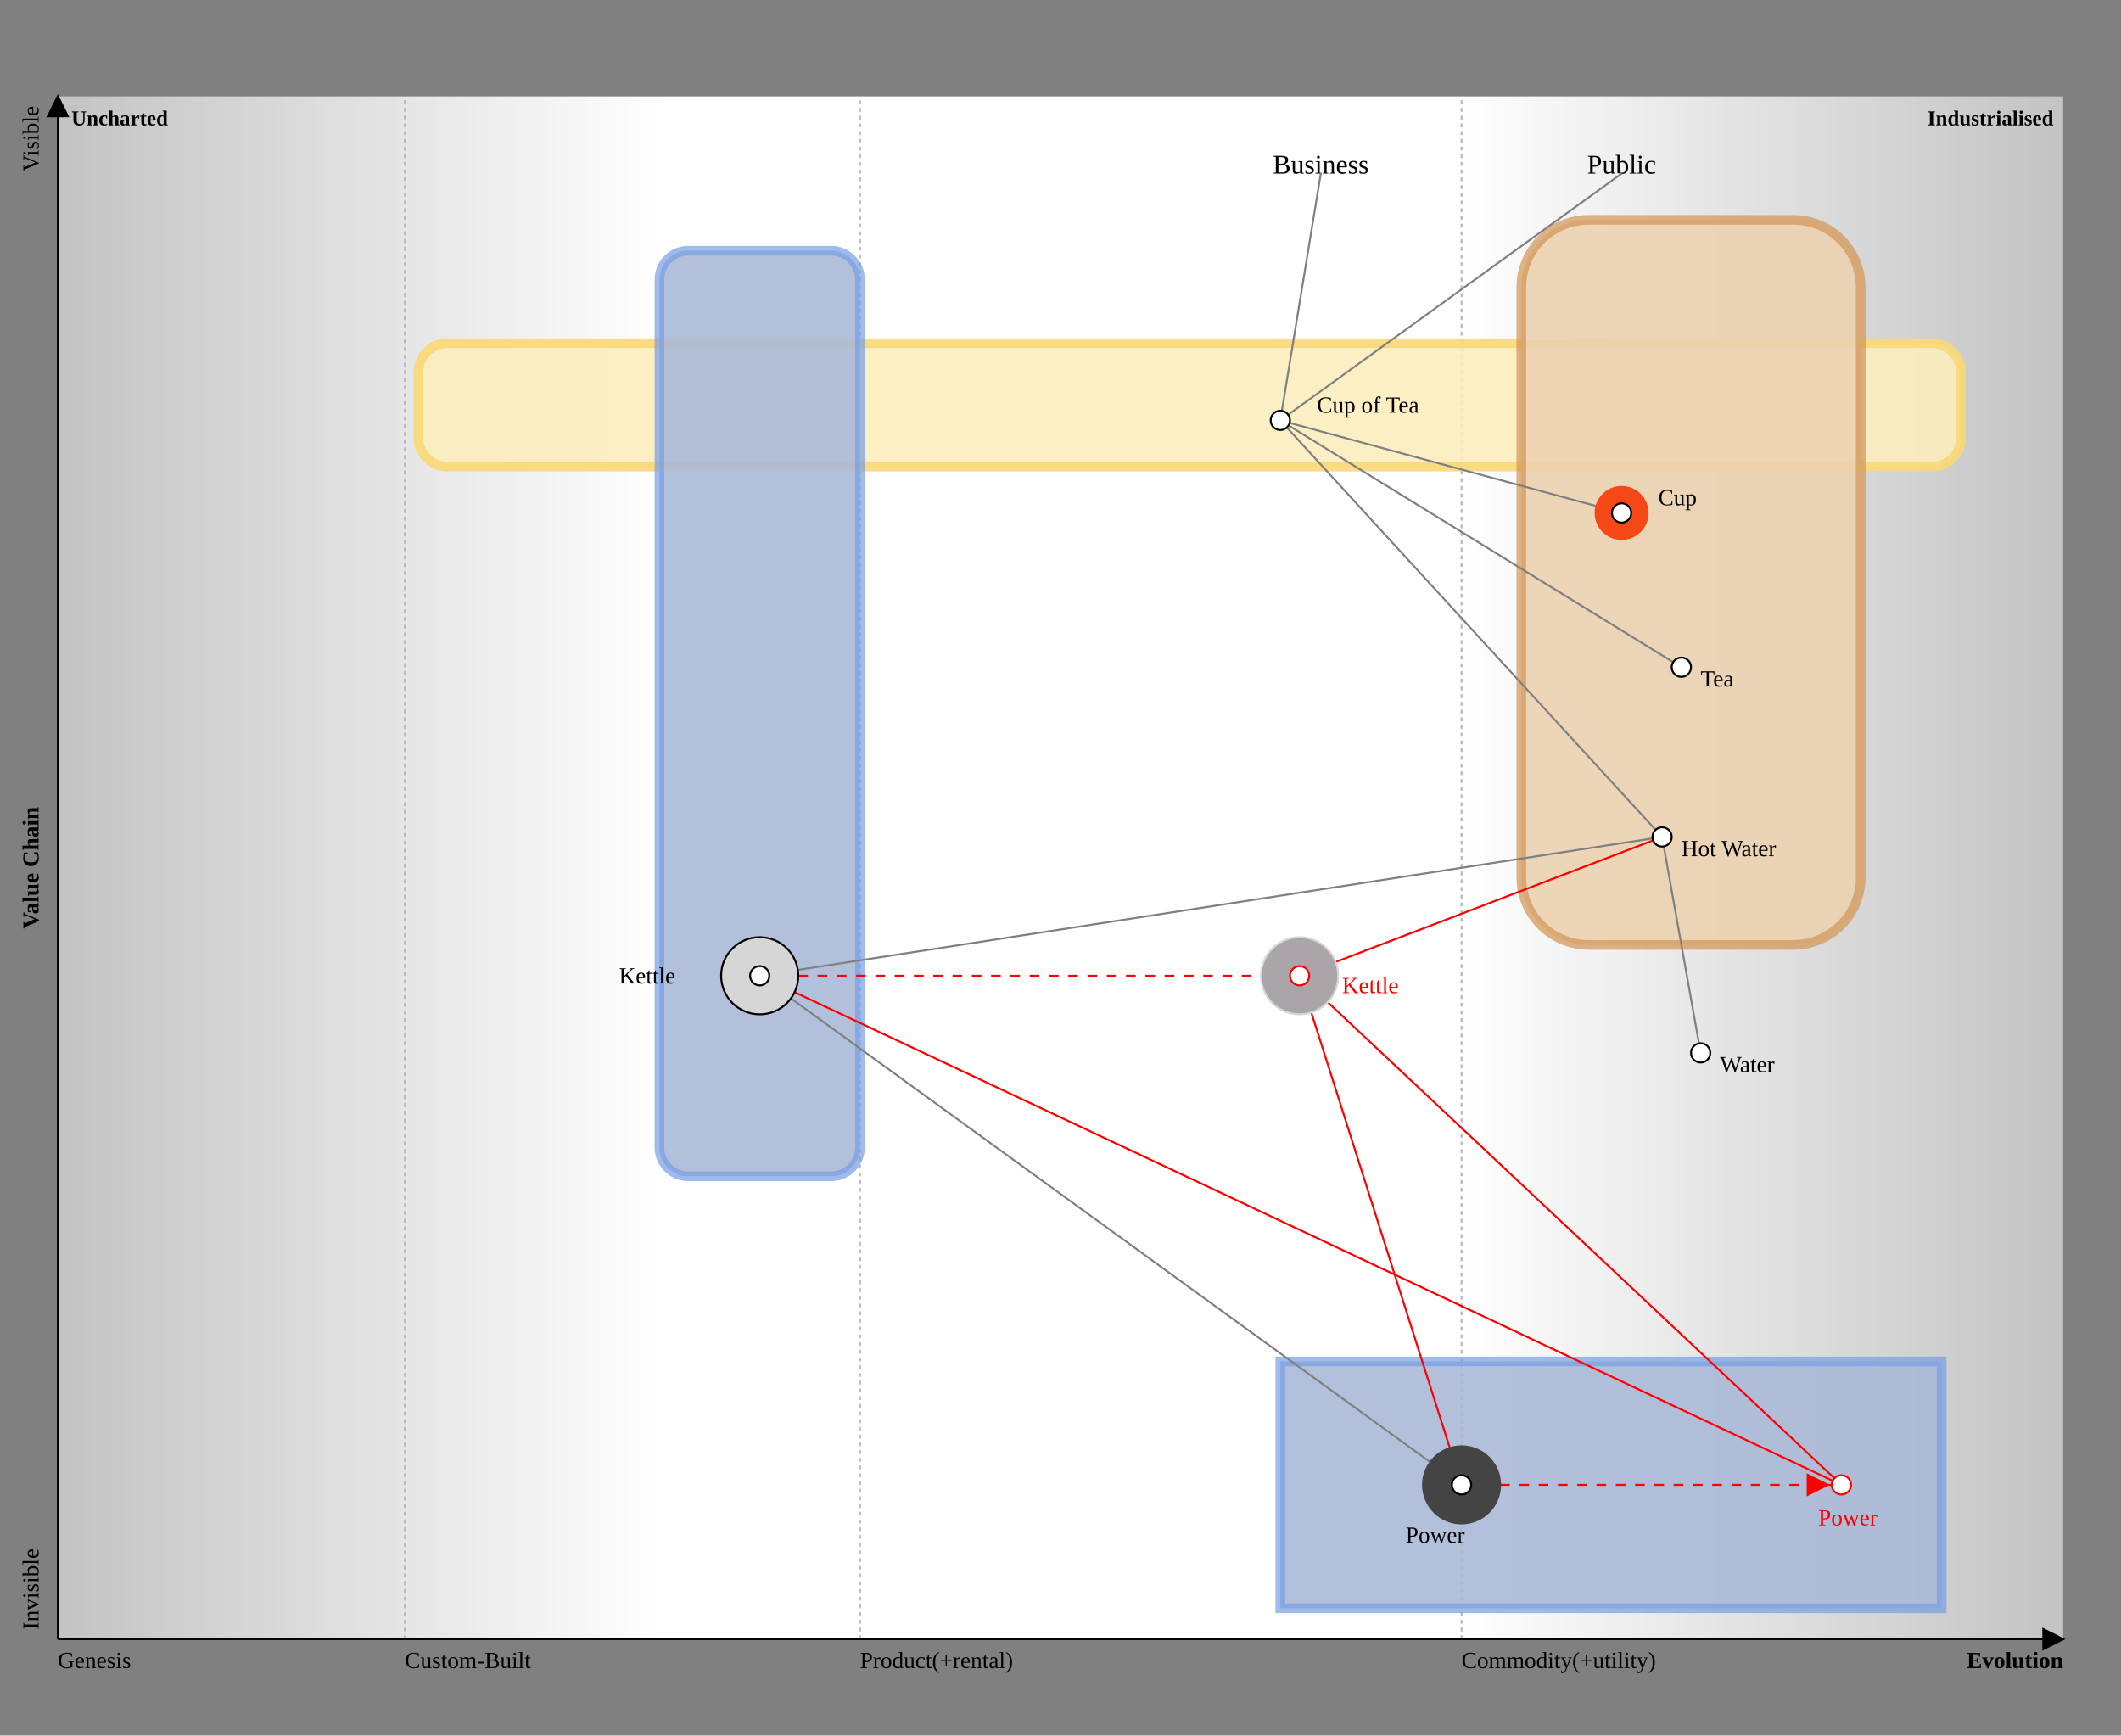
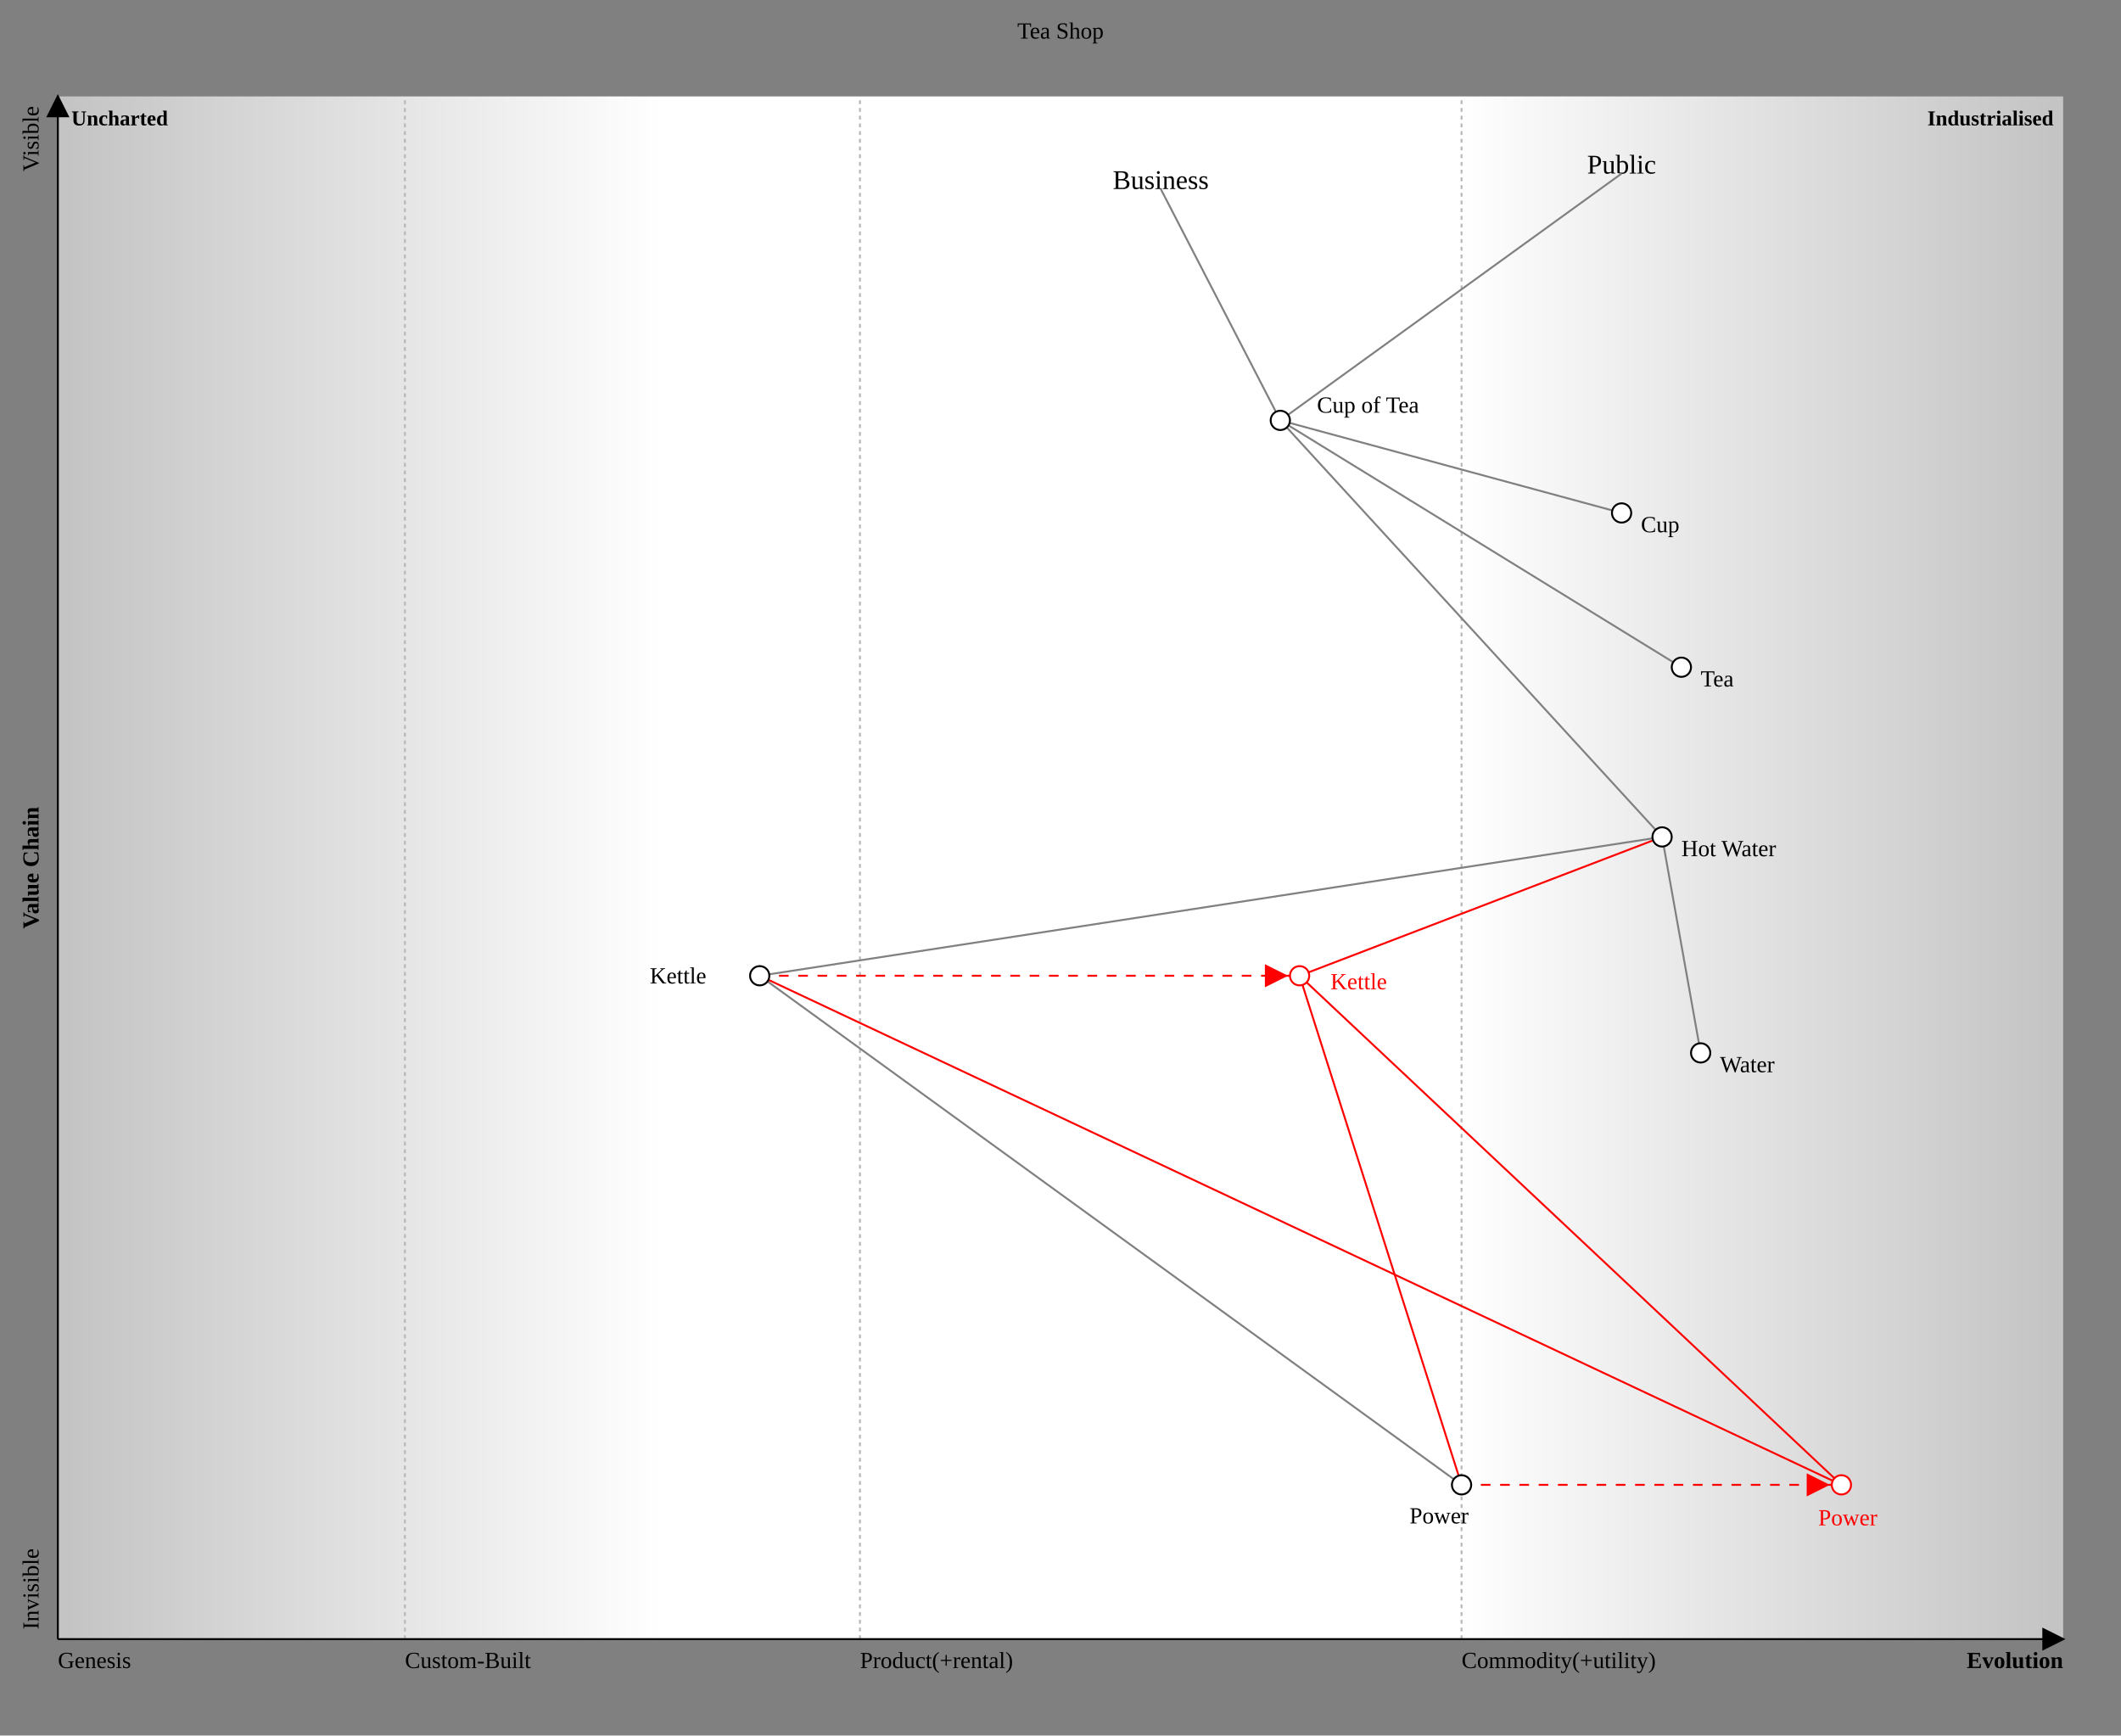
<svg xmlns="http://www.w3.org/2000/svg" width="100%" height="100%" viewBox="0 0 1100 900" preserveAspectRatio="xMidYMid meet">
  <rect x="0" y="0" width="1100" height="900" fill="rgb(128,128,128)" fill-opacity="1.0" />
  <defs>
    <linearGradient id="wardleyGradient" x1="0%" y1="0%" x2="100%" y2="0%">
      <stop offset="0%" stop-color="rgb(196,196,196)" />
      <stop offset="30%" stop-color="rgb(255,255,255)" />
      <stop offset="70%" stop-color="rgb(255,255,255)" />
      <stop offset="100%" stop-color="rgb(196,196,196)" />
    </linearGradient>
    <marker id="arrow" refX="15" refY="0" markerWidth="12" markerHeight="12" viewBox="0 -5 10 10">
      <path d="M0,-5L10,0L0,5" fill="rgb(255,0,0)" />
    </marker>
    <marker id="graphArrow" refX="9" refY="0" markerWidth="12" markerHeight="12" viewBox="0 -5 10 10">
      <path d="M0,-5L10,0L0,5" fill="rgb(0,0,0)" />
    </marker>
  </defs>
  <rect x="30" y="50" width="1040" height="800" style="fill:url(#wardleyGradient)" />
  <g transform=" translate(30,850) rotate(270)">
    <line x1="0" y1="0" x2="800" y2="0" stroke-width="1" marker-end="url(#graphArrow)" stroke="rgb(0,0,0)" stroke-opacity="1.0" />
    <line x1="0" y1="180" x2="800" y2="180" stroke-width="1" stroke-dasharray="2 2" stroke="rgb(184,184,184)" stroke-opacity="1.0" />
    <line x1="0" y1="416" x2="800" y2="416" stroke-width="1" stroke-dasharray="2 2" stroke="rgb(184,184,184)" stroke-opacity="1.0" />
    <line x1="0" y1="728" x2="800" y2="728" stroke-width="1" stroke-dasharray="2 2" stroke="rgb(184,184,184)" stroke-opacity="1.0" />
    <text x="5" y="-10" text-anchor="start">Invisible</text>
    <text x="795" y="-10" text-anchor="end">Visible</text>
    <text x="400" y="-10" font-weight="bold" text-anchor="middle">Value Chain</text>
  </g>
  <line x1="30" y1="850" x2="1070" y2="850" marker-end="url(#graphArrow)" stroke="rgb(0,0,0)" stroke-opacity="1.0" />
  <text x="37" y="65" font-weight="bold" font-size="11px" text-anchor="start">Uncharted</text>
  <text x="1065" y="65" font-weight="bold" font-size="11px" text-anchor="end">Industrialised</text>
  <text x="30" y="865">Genesis</text>
  <text x="210" y="865">Custom-Built</text>
  <text x="446" y="865">Product
(+rental)</text>
  <text x="758" y="865">Commodity
(+utility)</text>
  <text x="1070" y="865" font-weight="bold" text-anchor="end">Evolution</text>
-   <g transform=" translate(685,90)">
-     <text x="0" y="0" font-size="14px" text-anchor="middle">Business</text>
+   <text x="550" y="20" text-anchor="middle">Tea Shop</text>
+   <g id="layer_0">
+     <g id="element_1">
+       <g transform=" translate(841,90)">
+         <text x="0" y="0" font-size="14px" text-anchor="middle">Public</text>
+       </g>
+     </g>
+     <g id="element_0">
+       <g transform=" translate(602,98)">
+         <text x="0" y="0" font-size="14px" text-anchor="middle">Business</text>
+       </g>
+     </g>
  </g>
-   <g transform=" translate(841,90)">
-     <text x="0" y="0" font-size="14px" text-anchor="middle">Public</text>
+   <g id="layer_5">
+     <g id="edge_2_3">
+       <line x1="664" y1="218" x2="841" y2="266" stroke-width="1" stroke="rgb(128,128,128)" stroke-opacity="1.0" />
+     </g>
+     <g id="edge_2_4">
+       <line x1="664" y1="218" x2="872" y2="346" stroke-width="1" stroke="rgb(128,128,128)" stroke-opacity="1.0" />
+     </g>
+     <g id="edge_2_5">
+       <line x1="664" y1="218" x2="862" y2="434" stroke-width="1" stroke="rgb(128,128,128)" stroke-opacity="1.0" />
+     </g>
+     <g id="edge_5_8">
+       <line x1="862" y1="434" x2="674" y2="506" stroke-width="1" stroke="rgb(255,0,0)" stroke-opacity="1.0" />
+     </g>
+     <g id="edge_5_6">
+       <line x1="862" y1="434" x2="882" y2="546" stroke-width="1" stroke="rgb(128,128,128)" stroke-opacity="1.0" />
+     </g>
+     <g id="edge_0_2">
+       <line x1="602" y1="98" x2="664" y2="218" stroke-width="1" stroke="rgb(128,128,128)" stroke-opacity="1.0" />
+     </g>
+     <g id="edge_1_2">
+       <line x1="841" y1="90" x2="664" y2="218" stroke-width="1" stroke="rgb(128,128,128)" stroke-opacity="1.0" />
+     </g>
+     <g id="edge_7_9">
+       <line x1="394" y1="506" x2="758" y2="770" stroke-width="1" stroke="rgb(128,128,128)" stroke-opacity="1.0" />
+     </g>
+     <g id="edge_7_10">
+       <line x1="394" y1="506" x2="955" y2="770" stroke-width="1" stroke="rgb(255,0,0)" stroke-opacity="1.0" />
+     </g>
+     <g id="edge_7_8">
+       <line x1="394" y1="506" x2="674" y2="506" stroke-width="1" stroke-dasharray="5 5" marker-end="url(#arrow)" stroke="rgb(255,0,0)" stroke-opacity="1.0" />
+     </g>
+     <g id="edge_8_9">
+       <line x1="674" y1="506" x2="758" y2="770" stroke-width="1" stroke="rgb(255,0,0)" stroke-opacity="1.0" />
+     </g>
+     <g id="edge_8_10">
+       <line x1="674" y1="506" x2="955" y2="770" stroke-width="1" stroke="rgb(255,0,0)" stroke-opacity="1.0" />
+     </g>
+     <g id="edge_5_7">
+       <line x1="862" y1="434" x2="394" y2="506" stroke-width="1" stroke="rgb(128,128,128)" stroke-opacity="1.0" />
+     </g>
+     <g id="edge_9_10">
+       <line x1="758" y1="770" x2="955" y2="770" stroke-width="1" stroke-dasharray="5 5" marker-end="url(#arrow)" stroke="rgb(255,0,0)" stroke-opacity="1.0" />
+     </g>
  </g>
-   <g transform=" translate(217,178)">
-     <rect x="0" y="0" width="800" height="64" fill="rgb(252,237,190)" fill-opacity="0.9" stroke="rgb(250,216,120)" stroke-opacity="0.9" stroke-width="5px" ry="15" rx="15" />
-   </g>
-   <g transform=" translate(664,706)">
-     <rect x="0" y="0" width="343" height="128" fill="rgb(170,185,215)" fill-opacity="0.9" stroke="rgb(119,159,229)" stroke-opacity="0.7" stroke-width="5px" />
-   </g>
-   <g transform=" translate(789,114)">
-     <rect x="0" y="0" width="176" height="376" fill="rgb(236,210,177)" fill-opacity="0.9" stroke="rgb(210,149,84)" stroke-opacity="0.7" stroke-width="5px" ry="35" rx="35" />
-   </g>
-   <g transform=" translate(342,130)">
-     <rect x="0" y="0" width="104" height="480" fill="rgb(170,185,215)" fill-opacity="0.9" stroke="rgb(119,159,229)" stroke-opacity="0.7" stroke-width="5px" ry="15" rx="15" />
-   </g>
-   <line x1="758" y1="770" x2="955" y2="770" stroke-width="1" stroke-dasharray="5 5" marker-end="url(#arrow)" stroke="rgb(255,0,0)" stroke-opacity="1.0" />
-   <line x1="664" y1="218" x2="841" y2="266" stroke-width="1" stroke="rgb(128,128,128)" stroke-opacity="1.0" />
-   <line x1="664" y1="218" x2="872" y2="346" stroke-width="1" stroke="rgb(128,128,128)" stroke-opacity="1.0" />
-   <line x1="674" y1="506" x2="955" y2="770" stroke-width="1" stroke="rgb(255,0,0)" stroke-opacity="1.0" />
-   <line x1="394" y1="506" x2="674" y2="506" stroke-width="1" stroke-dasharray="5 5" marker-end="url(#arrow)" stroke="rgb(255,0,0)" stroke-opacity="1.0" />
-   <line x1="394" y1="506" x2="758" y2="770" stroke-width="1" stroke="rgb(128,128,128)" stroke-opacity="1.0" />
-   <line x1="394" y1="506" x2="955" y2="770" stroke-width="1" stroke="rgb(255,0,0)" stroke-opacity="1.0" />
-   <line x1="685" y1="90" x2="664" y2="218" stroke-width="1" stroke="rgb(128,128,128)" stroke-opacity="1.0" />
-   <line x1="674" y1="506" x2="758" y2="770" stroke-width="1" stroke="rgb(255,0,0)" stroke-opacity="1.0" />
-   <line x1="862" y1="434" x2="674" y2="506" stroke-width="1" stroke="rgb(255,0,0)" stroke-opacity="1.0" />
-   <line x1="862" y1="434" x2="394" y2="506" stroke-width="1" stroke="rgb(128,128,128)" stroke-opacity="1.0" />
-   <line x1="862" y1="434" x2="882" y2="546" stroke-width="1" stroke="rgb(128,128,128)" stroke-opacity="1.0" />
-   <line x1="664" y1="218" x2="862" y2="434" stroke-width="1" stroke="rgb(128,128,128)" stroke-opacity="1.0" />
-   <line x1="841" y1="90" x2="664" y2="218" stroke-width="1" stroke="rgb(128,128,128)" stroke-opacity="1.0" />
-   <g transform=" translate(664,218)">
-     <circle cx="0" cy="0" r="5" fill="rgb(255,255,255)" fill-opacity="1.0" stroke="rgb(0,0,0)" stroke-opacity="1.0" stroke-width="1" />
-     <text x="19" y="-4" fill="rgb(0,0,0)" fill-opacity="1.0">Cup of Tea</text>
-   </g>
-   <g transform=" translate(862,434)">
-     <circle cx="0" cy="0" r="5" fill="rgb(255,255,255)" fill-opacity="1.0" stroke="rgb(0,0,0)" stroke-opacity="1.0" stroke-width="1" />
-     <text x="10" y="10" fill="rgb(0,0,0)" fill-opacity="1.0">Hot Water</text>
-   </g>
-   <g transform=" translate(955,770)">
-     <circle cx="0" cy="0" r="5" fill="rgb(255,255,255)" fill-opacity="1.0" stroke="rgb(255,0,0)" stroke-opacity="1.0" stroke-width="1" />
-     <text x="-12" y="21" fill="rgb(255,0,0)" fill-opacity="1.0">Power</text>
-   </g>
-   <g transform=" translate(758,770)">
-     <circle cx="0" cy="0" r="20" fill="rgb(68,68,68)" fill-opacity="1.0" stroke="rgb(68,68,68)" stroke-opacity="1.0" stroke-width="1" />
-     <circle cx="0" cy="0" r="5" fill="rgb(255,255,255)" fill-opacity="1.0" stroke="rgb(0,0,0)" stroke-opacity="1.0" stroke-width="1" />
-     <text x="-29" y="30" fill="rgb(0,0,0)" fill-opacity="1.0">Power</text>
-   </g>
-   <g transform=" translate(674,506)">
-     <circle cx="0" cy="0" r="20" fill="rgb(170,165,169)" fill-opacity="1.0" stroke="rgb(214,214,214)" stroke-opacity="1.0" stroke-width="1" />
-     <circle cx="0" cy="0" r="5" fill="rgb(255,255,255)" fill-opacity="1.0" stroke="rgb(255,0,0)" stroke-opacity="1.0" stroke-width="1" />
-     <text x="22" y="9" fill="rgb(255,0,0)" fill-opacity="1.0">Kettle</text>
-   </g>
-   <g transform=" translate(841,266)">
-     <circle cx="0" cy="0" r="14" fill="rgb(246,72,22)" fill-opacity="1.0" stroke-width="1" />
-     <circle cx="0" cy="0" r="5" fill="rgb(255,255,255)" fill-opacity="1.0" stroke="rgb(0,0,0)" stroke-opacity="1.0" stroke-width="1" />
-     <text x="19" y="-4" fill="rgb(0,0,0)" fill-opacity="1.0">Cup</text>
-   </g>
-   <g transform=" translate(394,506)">
-     <circle cx="0" cy="0" r="20" fill="rgb(214,214,214)" fill-opacity="1.0" stroke="rgb(0,0,0)" stroke-opacity="1.0" stroke-width="1" />
-     <circle cx="0" cy="0" r="5" fill="rgb(255,255,255)" fill-opacity="1.0" stroke="rgb(0,0,0)" stroke-opacity="1.0" stroke-width="1" />
-     <text x="-73" y="4" fill="rgb(0,0,0)" fill-opacity="1.0">Kettle</text>
-   </g>
-   <g transform=" translate(872,346)">
-     <circle cx="0" cy="0" r="5" fill="rgb(255,255,255)" fill-opacity="1.0" stroke="rgb(0,0,0)" stroke-opacity="1.0" stroke-width="1" />
-     <text x="10" y="10" fill="rgb(0,0,0)" fill-opacity="1.0">Tea</text>
-   </g>
-   <g transform=" translate(882,546)">
-     <circle cx="0" cy="0" r="5" fill="rgb(255,255,255)" fill-opacity="1.0" stroke="rgb(0,0,0)" stroke-opacity="1.0" stroke-width="1" />
-     <text x="10" y="10" fill="rgb(0,0,0)" fill-opacity="1.0">Water</text>
+   <g id="layer_10">
+     <g id="element_3">
+       <g transform=" translate(841,266)">
+         <circle cx="0" cy="0" r="5" fill="rgb(255,255,255)" fill-opacity="1.0" stroke="rgb(0,0,0)" stroke-opacity="1.0" stroke-width="1" />
+         <text x="10" y="10" fill="rgb(0,0,0)" fill-opacity="1.0">Cup</text>
+       </g>
+     </g>
+     <g id="element_4">
+       <g transform=" translate(872,346)">
+         <circle cx="0" cy="0" r="5" fill="rgb(255,255,255)" fill-opacity="1.0" stroke="rgb(0,0,0)" stroke-opacity="1.0" stroke-width="1" />
+         <text x="10" y="10" fill="rgb(0,0,0)" fill-opacity="1.0">Tea</text>
+       </g>
+     </g>
+     <g id="element_5">
+       <g transform=" translate(862,434)">
+         <circle cx="0" cy="0" r="5" fill="rgb(255,255,255)" fill-opacity="1.0" stroke="rgb(0,0,0)" stroke-opacity="1.0" stroke-width="1" />
+         <text x="10" y="10" fill="rgb(0,0,0)" fill-opacity="1.0">Hot Water</text>
+       </g>
+     </g>
+     <g id="element_6">
+       <g transform=" translate(882,546)">
+         <circle cx="0" cy="0" r="5" fill="rgb(255,255,255)" fill-opacity="1.0" stroke="rgb(0,0,0)" stroke-opacity="1.0" stroke-width="1" />
+         <text x="10" y="10" fill="rgb(0,0,0)" fill-opacity="1.0">Water</text>
+       </g>
+     </g>
+     <g id="element_9">
+       <g transform=" translate(758,770)">
+         <circle cx="0" cy="0" r="5" fill="rgb(255,255,255)" fill-opacity="1.0" stroke="rgb(0,0,0)" stroke-opacity="1.0" stroke-width="1" />
+         <text x="-27" y="20" fill="rgb(0,0,0)" fill-opacity="1.0">Power</text>
+       </g>
+     </g>
+     <g id="element_2">
+       <g transform=" translate(664,218)">
+         <circle cx="0" cy="0" r="5" fill="rgb(255,255,255)" fill-opacity="1.0" stroke="rgb(0,0,0)" stroke-opacity="1.0" stroke-width="1" />
+         <text x="19" y="-4" fill="rgb(0,0,0)" fill-opacity="1.0">Cup of Tea</text>
+       </g>
+     </g>
+     <g id="element_7">
+       <g transform=" translate(394,506)">
+         <circle cx="0" cy="0" r="5" fill="rgb(255,255,255)" fill-opacity="1.0" stroke="rgb(0,0,0)" stroke-opacity="1.0" stroke-width="1" />
+         <text x="-57" y="4" fill="rgb(0,0,0)" fill-opacity="1.0">Kettle</text>
+       </g>
+     </g>
+     <g id="element_8">
+       <g transform=" translate(674,506)">
+         <circle cx="0" cy="0" r="5" fill="rgb(255,255,255)" fill-opacity="1.0" stroke="rgb(255,0,0)" stroke-opacity="1.0" stroke-width="1" />
+         <text x="16" y="7" fill="rgb(255,0,0)" fill-opacity="1.0">Kettle</text>
+       </g>
+     </g>
+     <g id="element_10">
+       <g transform=" translate(955,770)">
+         <circle cx="0" cy="0" r="5" fill="rgb(255,255,255)" fill-opacity="1.0" stroke="rgb(255,0,0)" stroke-opacity="1.0" stroke-width="1" />
+         <text x="-12" y="21" fill="rgb(255,0,0)" fill-opacity="1.0">Power</text>
+       </g>
+     </g>
  </g>
</svg>
